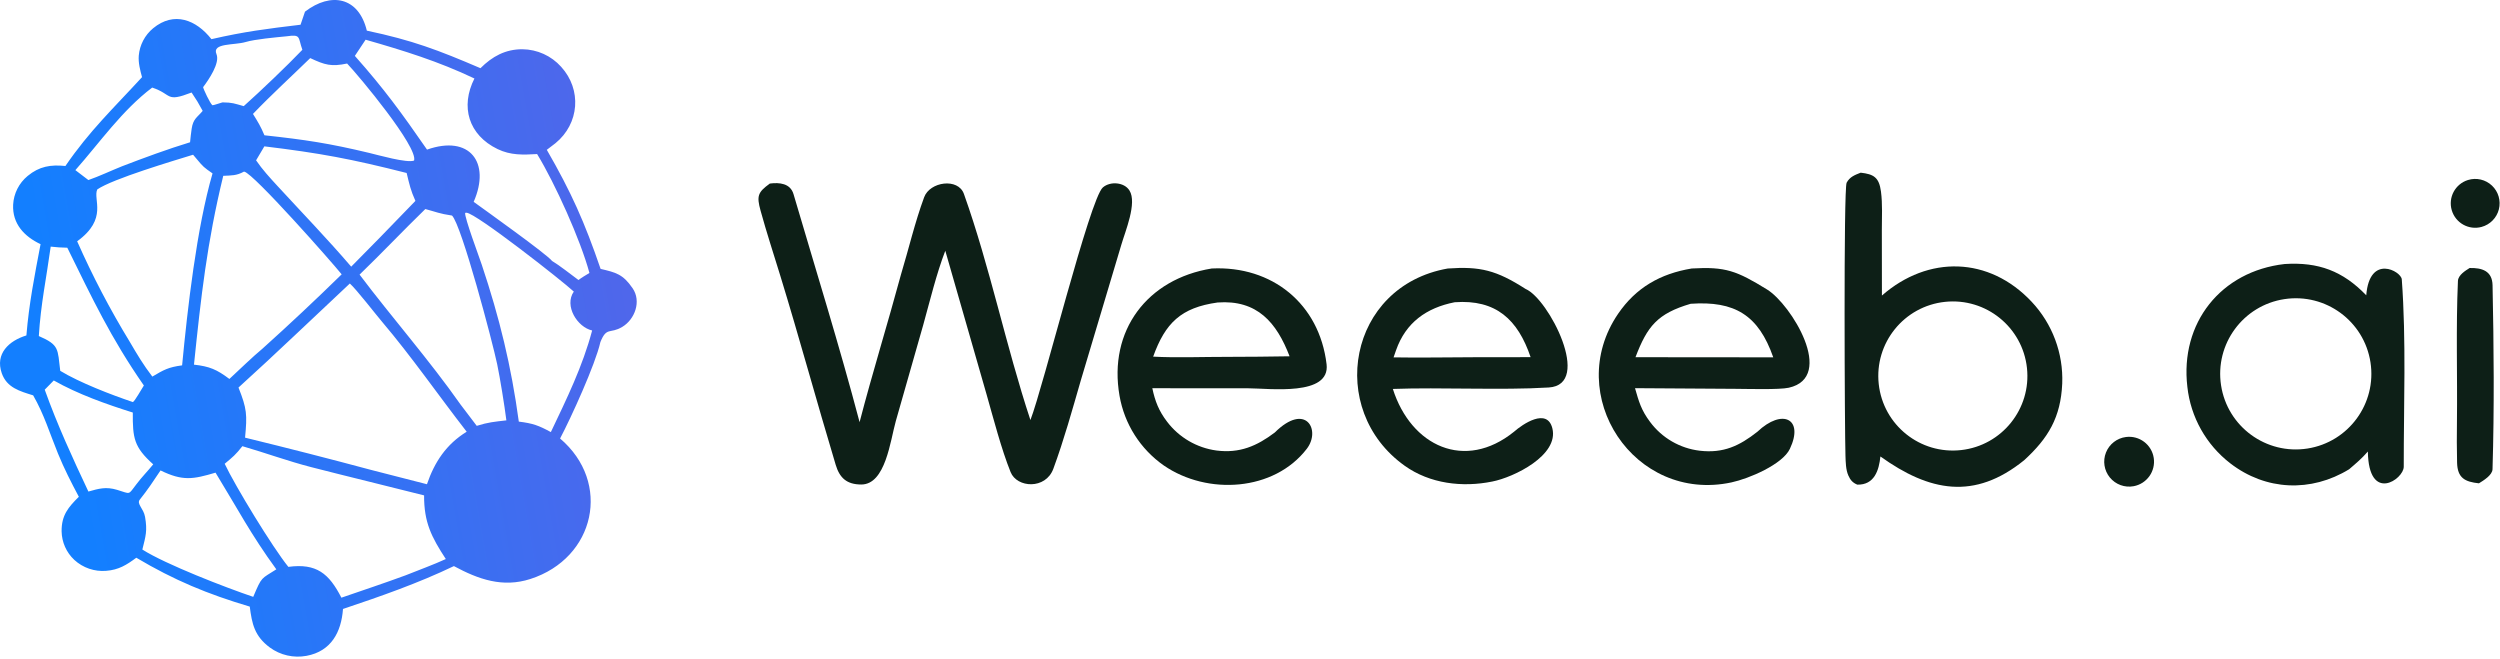
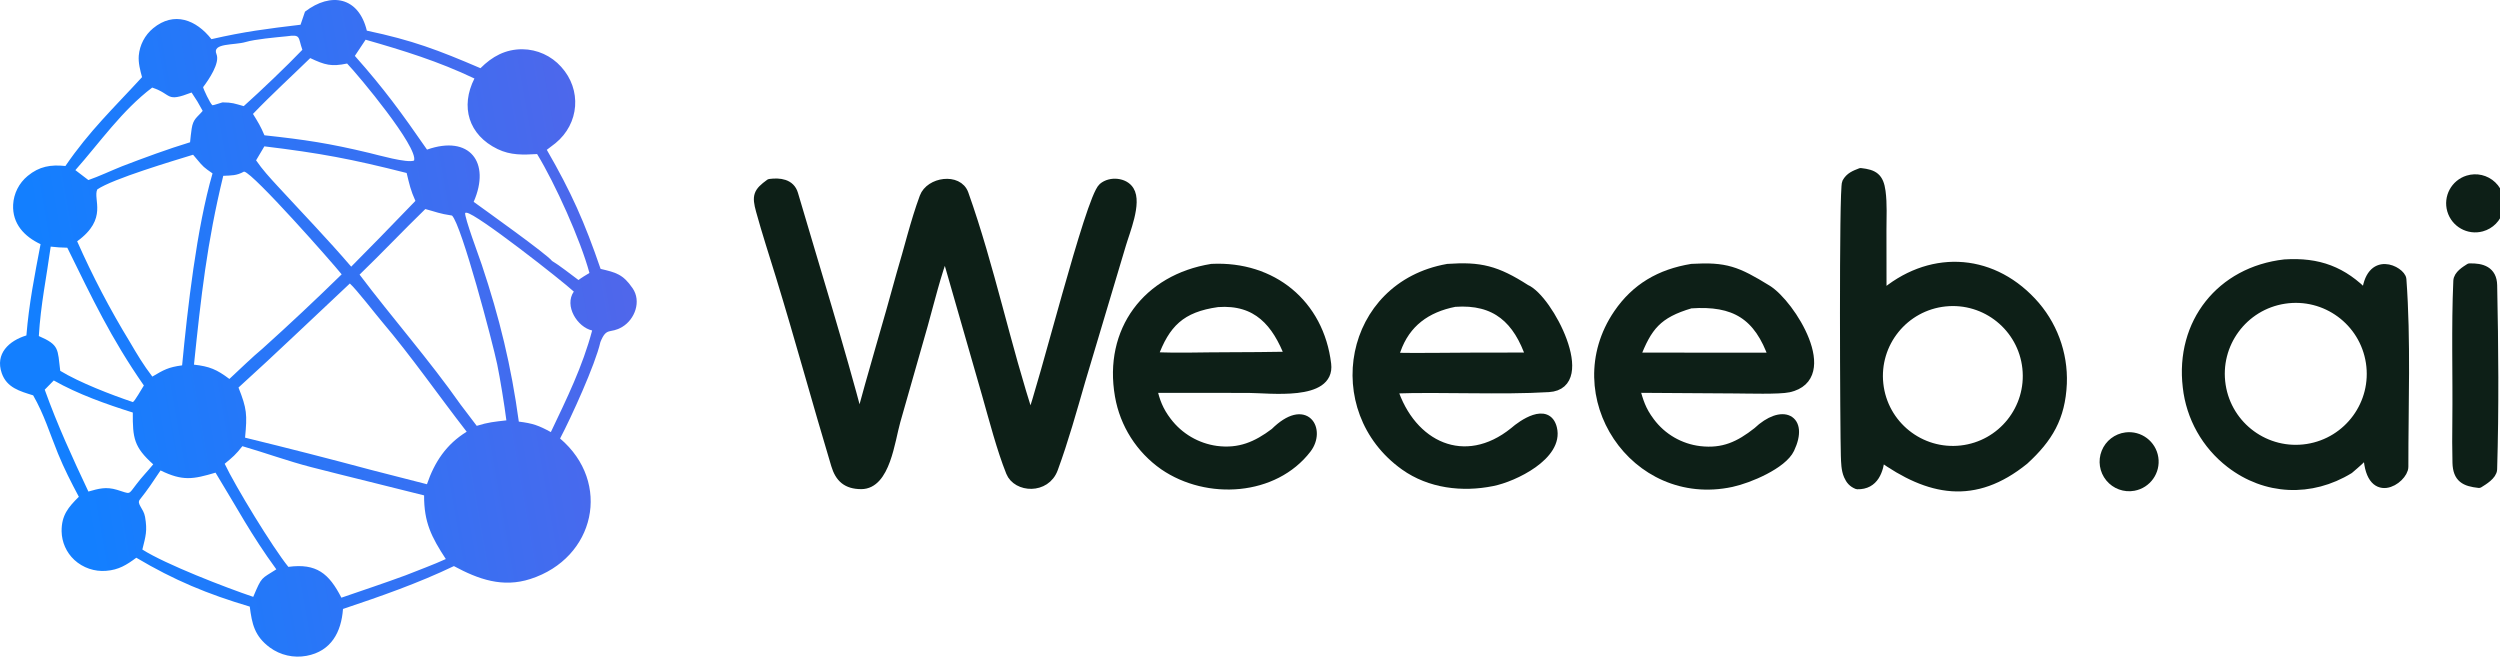
<svg xmlns="http://www.w3.org/2000/svg" viewBox="0 0 812 214" width="812" height="214" style="fill-rule:evenodd;clip-rule:evenodd;stroke-linejoin:round;stroke-miterlimit:2">
  <path d="M99.062,3.787c8.457,-6.486 17.444,-4.773 20.082,6.166c14.853,3.14 23.096,6.278 36.912,12.197c3.807,-3.805 8.079,-6.168 13.616,-6.156c4.814,0.05 9.385,2.123 12.594,5.712c6.764,7.435 5.916,18.445 -1.841,24.797c-0.923,0.744 -1.864,1.465 -2.824,2.16c7.968,13.807 12.266,23.478 17.474,38.671c4.95,1.173 7.248,1.684 10.407,6.304c2.884,4.216 0.74,10.081 -3.375,12.541c-3.99,2.39 -5.062,-0.155 -7.096,4.92c-1.661,7.36 -9.587,24.665 -13.096,31.33c16.823,14.29 11.438,38.825 -9.641,45.625c-9.003,2.905 -16.865,0.125 -24.846,-4.185c-11.621,5.575 -23.825,9.825 -36.023,13.92c-0.538,7.505 -3.847,13.745 -11.844,15.225c-4.181,0.78 -8.499,-0.2 -11.931,-2.715c-4.981,-3.705 -5.793,-7.68 -6.506,-13.275c-13.719,-4.075 -24.539,-8.555 -36.851,-15.875c-3.203,2.37 -5.721,3.935 -9.767,4.255c-3.8,0.32 -7.561,-0.97 -10.368,-3.55c-2.578,-2.405 -4.067,-5.75 -4.127,-9.275c-0.054,-5.24 2.2,-7.865 5.599,-11.225c-2.477,-4.65 -4.778,-9.145 -6.778,-14.045c-2.715,-6.65 -4.462,-12.625 -8.062,-18.9c-4.302,-1.34 -8.561,-2.47 -10.206,-7.21c-2.191,-6.305 2.322,-10.52 8.01,-12.25c0.849,-10.37 2.662,-19.435 4.602,-29.642c-5.296,-2.489 -9.195,-6.632 -8.909,-12.817c0.191,-3.639 1.903,-7.03 4.718,-9.344c3.801,-3.145 7.543,-3.72 12.26,-3.229c7.802,-11.418 15.677,-18.816 24.887,-28.859c-0.609,-2.252 -1.242,-4.615 -1.062,-6.971c0.297,-3.472 1.975,-6.679 4.659,-8.901c6.828,-5.625 14.009,-2.744 18.945,3.534c10.663,-2.451 18.043,-3.384 28.942,-4.687l1.446,-4.245Zm-46.921,149.007c-2.096,3.165 -4.326,6.5 -6.725,9.47c-1.13,1.405 1.227,2.875 1.698,5.61c0.788,4.575 0.206,6.25 -0.877,10.615c7.576,4.83 27.194,12.39 36.011,15.37c2.889,-6.805 2.513,-5.71 7.505,-8.94c-8.26,-11.32 -12.584,-19.690 -19.75,-31.4c-7.321,2.175 -10.667,2.8 -17.862,-0.725Zm61.488,-60.715c-11.913,11.13 -24.111,22.885 -36.167,33.795c2.738,6.905 2.852,8.785 2.133,16.275c13.73,3.35 27.421,6.855 41.07,10.515l18.008,4.615c2.461,-7.22 6.288,-12.99 12.906,-17.055c-9.192,-11.83 -17.82,-24.32 -27.592,-35.84c-2.022,-2.38 -8.169,-10.333 -10.359,-12.305Zm24.517,-24.185c-7.224,7.014 -14.129,14.327 -21.358,21.299c10.561,14.001 22.738,27.861 32.782,42.176l5.274,6.945c3.716,-1.17 5.721,-1.33 9.628,-1.78c-0.624,-4.91 -2.041,-13.695 -2.989,-18.24c-1.474,-7.07 -11.517,-45.106 -14.662,-48.279c-4.212,-0.633 -5.016,-1.14 -8.675,-2.121Zm-37.386,-49.025c-6.047,5.896 -12.83,12.107 -18.594,18.133c1.691,2.735 2.462,3.959 3.723,6.939c13.329,1.448 20.921,2.589 34.017,5.722c2.929,0.7 12.31,3.383 14.587,2.486c1.371,-4.363 -17.982,-27.593 -21.751,-31.515c-5.154,1.075 -7.185,0.483 -11.981,-1.765Zm-14.894,28.664l-2.69,4.542c2.033,2.994 4.474,5.639 6.917,8.296c8.019,8.72 16.266,17.242 23.977,26.241l9.254,-9.392l11.601,-11.967c-1.556,-3.455 -1.949,-5.348 -2.845,-9.067c-18.019,-4.579 -28.165,-6.454 -46.214,-8.652Zm-36.429,-19.089c-9.739,7.344 -16.974,17.778 -24.956,26.815c1.435,1.135 2.765,2.131 4.225,3.224c3.37,-1.161 7.499,-3.107 10.922,-4.474c6.952,-2.671 14.988,-5.644 22.106,-7.798c0.137,-1.472 0.31,-2.941 0.519,-4.404c0.495,-3.254 1.727,-3.587 3.583,-5.791c-1.352,-2.51 -2.018,-3.612 -3.608,-5.967c-8.593,3.308 -6.119,0.618 -12.791,-1.605Zm69.313,-15.549l-3.494,5.259c9.581,10.787 15.186,18.522 23.442,30.442c13.813,-4.876 20.776,4.117 15.151,16.964c3.738,2.713 23.822,17.028 25.463,19.201c2.179,1.269 6.382,4.561 8.577,6.189c1.094,-0.839 2.378,-1.568 3.562,-2.29c-2.898,-10.738 -11.161,-29.071 -16.996,-38.622c-4.601,0.269 -8.602,0.429 -12.843,-1.62c-9.457,-4.57 -12.146,-13.795 -7.519,-22.923c-11.718,-5.579 -22.887,-9.028 -35.343,-12.599Zm-102.283,67.208c-1.353,9.914 -3.257,18.846 -3.854,29.046c6.735,2.93 6.064,4.17 6.954,11.28l-0.028,0.005c6.232,3.8 16.627,7.81 23.618,10.16c0.607,-0.255 2.804,-4.21 3.571,-5.385c-10.71,-15.41 -16.73,-28.225 -24.867,-44.751c-2.136,-0.042 -3.279,-0.127 -5.394,-0.355Zm152.042,56.836c4.523,0.56 6.396,1.22 10.407,3.405c5.172,-10.865 10.31,-21.325 13.413,-33.005c-4.776,-1.055 -9.173,-7.975 -5.959,-12.635c-3.89,-3.596 -31.741,-25.454 -34.842,-25.611c-0.15,-0.007 -0.299,0.027 -0.448,0.041c-0.274,1.397 4.562,14.351 5.385,16.808c5.773,17.237 9.601,32.987 12.044,50.997Zm-89.299,-81.182c-2.411,1.33 -3.993,1.212 -6.7,1.351c-5.289,21.749 -7.22,39.231 -9.507,61.331c5.04,0.565 7.383,1.545 11.502,4.645c3.292,-3.04 7.405,-7.07 10.776,-9.87c8.733,-7.855 17.298,-15.895 25.692,-24.108c-3.119,-3.897 -28.525,-32.688 -31.632,-33.356c-0.043,-0.009 -0.087,0.005 -0.131,0.007Zm-61.745,67.817c-0.986,0.99 -1.965,1.99 -2.938,2.99c4.135,11.525 8.977,22.055 14.184,33.09c3.42,-0.955 5.664,-1.64 9.297,-0.56c4.618,1.375 3.459,1.84 6.389,-1.93c1.683,-2.23 3.593,-4.16 5.37,-6.345c-6.242,-5.59 -6.695,-8.52 -6.632,-16.825c-8.584,-2.7 -17.841,-5.97 -25.669,-10.42Zm45.249,-73.317c-6.326,1.957 -26.104,7.808 -31.123,11.272c-1.484,3.233 3.591,9.514 -6.529,16.841c4.974,11.249 10.683,22.159 17.089,32.654c2.48,4.23 4.346,7.395 7.328,11.295c3.747,-2.215 5.182,-3.05 9.672,-3.65c1.754,-18.445 4.721,-44.608 9.882,-62.348c-2.805,-1.956 -3.002,-2.093 -5.227,-4.774l-1.092,-1.291Zm16.012,94.662c-2.231,2.82 -3.014,3.44 -5.747,5.715c3.43,7.275 15.561,27.175 20.679,33.485c9.089,-1.225 13.188,2.105 17.227,10.01c6.885,-2.38 14.051,-4.75 20.865,-7.27c3.972,-1.59 9.264,-3.53 13.053,-5.285c-4.67,-7.14 -7.107,-11.935 -7.057,-20.675c-12.247,-3.12 -24.556,-6.055 -36.78,-9.205c-7.245,-1.865 -14.982,-4.665 -22.24,-6.775Zm14.406,-133.135c-3.712,0.368 -10.295,0.952 -13.356,1.865c-3.655,1.091 -11.017,0.248 -9.466,3.935c1.21,2.875 -2.526,8.315 -4.34,10.722c0.054,0.549 2.293,5.385 3.029,5.882c0.462,0.003 2.456,-0.726 3.271,-0.939c3.249,0.044 3.794,0.356 6.894,1.226c5.514,-4.928 14.022,-13.056 19.046,-18.303c-1.474,-4.129 -0.375,-5.059 -5.077,-4.388Z" style="fill:url(#wlg)" />
-   <path d="M604.357,56.087c4.23,0.483 5.97,1.521 6.58,6.12c0.54,4.094 0.285,8.392 0.285,12.534l0.025,21.252c15.03,-13.152 34.825,-12.701 48.635,2.02c6.74,7.17 10.32,16.75 9.93,26.585c-0.49,10.96 -4.52,17.7 -12.355,24.875c-16.21,13.115 -30.785,10.175 -46.705,-1.21c-0.45,4.47 -1.95,9.28 -7.5,9.15c-1.51,-0.615 -2.265,-1.515 -2.91,-2.97c-0.84,-1.885 -0.86,-4.36 -0.935,-6.405c-0.245,-7.11 -0.64,-86.786 0.38,-88.696c1.025,-1.913 2.665,-2.512 4.57,-3.256Zm27.425,41.951c-13.34,1.385 -23.015,13.355 -21.57,26.69c1.445,13.34 13.455,22.96 26.79,21.455c13.245,-1.495 22.79,-13.415 21.355,-26.67c-1.435,-13.25 -13.315,-22.85 -26.575,-21.475Z" style="fill:#0d1f17" />
-   <path d="M742.067,85.753c10.93,-0.697 18.87,2.247 26.49,10.16c1.08,-13.543 11.345,-7.796 11.54,-5.198c1.475,19.949 0.615,40.824 0.64,60.888c0.005,4.055 -11.41,11.935 -11.655,-4.95c-2.06,2.36 -3.71,3.72 -6.08,5.76c-12.38,7.575 -27.08,6.97 -38.6,-1.92c-7.835,-6.035 -12.87,-15 -13.945,-24.825c-2.46,-20.755 10.875,-37.566 31.61,-39.915Zm-0.08,11.4c-13.43,2.035 -22.655,14.59 -20.585,28.015c2.07,13.425 14.645,22.615 28.065,20.515c13.37,-2.095 22.525,-14.62 20.465,-27.995c-2.06,-13.38 -14.56,-22.565 -27.945,-20.535Z" style="fill:#0d1f17" />
-   <path d="M250.041,59.619c3.127,-0.411 6.664,-0.07 7.694,3.437c7.173,24.416 14.994,49.513 21.46,74.063c4.128,-15.9 9.153,-32.07 13.457,-48.004c2.519,-8.329 4.5,-16.892 7.511,-25.054c1.869,-5.067 11.029,-6.381 12.919,-1.073c8.536,23.976 13.599,49.276 21.598,73.446c4.217,-10.895 19.3,-71.892 23.528,-75.553c1.235,-1.069 3.052,-1.487 4.647,-1.296c1.605,0.192 3.109,0.883 4.001,2.297c2.531,4.016 -1.389,13.296 -2.602,17.462l-13.2,44.18c-2.817,9.725 -5.461,19.305 -8.924,28.72c-2.506,6.815 -11.814,6.25 -13.889,1.09c-3.021,-7.515 -5.526,-17.25 -7.757,-25.065l-13.453,-46.828c-2.878,7.476 -4.974,16.228 -7.153,24.053l-8.911,31.24c-1.798,6.35 -3.324,20.66 -11.249,20.635c-4.668,-0.02 -6.995,-2.105 -8.286,-6.4c-6.149,-20.435 -11.738,-41.035 -18,-61.443c-2.161,-7.037 -4.451,-14.016 -6.401,-21.114c-1.313,-4.78 -0.906,-5.95 3.01,-8.792Z" style="fill:#0d1f17;fill-rule:nonzero" />
-   <path d="M470.232,87.21c10.525,-0.741 15.785,0.55 25.32,6.666c7.425,3.127 21.835,31.107 7.48,31.982c-15.485,0.945 -35.01,-0.11 -50.635,0.47c5.915,18.585 23.4,26.785 39.365,13.89c2.705,-2.395 10.745,-7.95 12.445,-1.09c2.175,8.755 -12.485,15.9 -19.54,17.28c-9.68,1.96 -20.22,0.72 -28.425,-5.13c-25.53,-18.195 -18.385,-58.355 13.99,-64.068Zm2.25,10.958c-9.19,1.81 -15.905,6.625 -19.04,15.58c-0.275,0.77 -0.545,1.545 -0.81,2.325c8.495,0.155 17.36,-0.03 25.89,-0.045l18.62,-0.025c-4.14,-12.195 -11.205,-18.81 -24.66,-17.835Z" style="fill:#0d1f17" />
-   <path d="M549.492,87.202c10.99,-0.639 14.58,0.758 24.465,6.835c7.765,4.771 22.42,28.46 7.02,31.901c-3.085,0.685 -13.525,0.37 -17.305,0.355l-32.62,-0.215c1.265,4.41 2.01,7.125 4.9,10.975c3.855,5.185 9.67,8.56 16.085,9.335c7.735,0.91 12.95,-1.58 18.76,-6.155c8.085,-7.665 15.215,-4.275 10.555,5.555c-2.385,5.035 -13.235,9.665 -18.975,10.895c-31.525,6.76 -54.795,-28.38 -36.825,-54.755c5.785,-8.478 13.69,-13.030 23.94,-14.726Zm-0.375,11.466c-10.785,3.18 -14.08,7.29 -17.91,17.35l27.815,0.03l16.93,0.01c-4.795,-13.735 -12.54,-18.395 -26.835,-17.39Z" style="fill:#0d1f17" />
-   <path d="M393.587,87.204c19.58,-0.948 34.945,11.459 37.285,31.1c1.25,10.465 -18.49,7.84 -25.36,7.815l-31.238,-0.025c0.882,4.21 2.121,7.38 4.777,10.85c3.884,5.135 9.652,8.51 16.031,9.38c7.555,0.975 13.14,-1.445 18.96,-5.84c10.095,-10 15.06,-0.79 10.42,5.265c-10.61,13.84 -32.261,15.19 -46.442,5.45c-7.625,-5.325 -12.808,-13.475 -14.398,-22.64c-3.691,-21.17 8.979,-37.963 29.964,-41.355Zm1.89,11.045c-11.923,1.66 -17.012,6.7 -20.928,17.585c7.259,0.42 16.685,0.055 24.098,0.075c6.735,-0.01 13.475,-0.07 20.21,-0.185c-4.215,-10.970 -10.5,-18.415 -23.38,-17.475Z" style="fill:#0d1f17" />
-   <path d="M802.127,87.052c3.95,-0.099 7.355,0.894 7.455,5.582c0.415,19.86 0.585,39.93 -0.01,59.775c-0.055,1.91 -2.955,3.68 -4.42,4.575c-4.5,-0.49 -6.96,-1.675 -7.09,-6.715c-0.12,-4.435 -0.095,-8.855 -0.045,-13.29c0.17,-15.225 -0.35,-30.53 0.32,-45.731c0.085,-1.908 2.395,-3.314 3.79,-4.195Z" style="fill:#0d1f17;fill-rule:nonzero" />
-   <path d="M690.522,141.938c4.345,-0.55 8.34,2.455 9.01,6.785c0.67,4.33 -2.225,8.405 -6.535,9.2c-2.895,0.53 -5.85,-0.555 -7.715,-2.83c-1.865,-2.275 -2.35,-5.385 -1.26,-8.12c1.09,-2.735 3.575,-4.665 6.5,-5.035Z" style="fill:#0d1f17;fill-rule:nonzero" />
-   <path d="M801.587,58.471c2.74,-0.852 5.725,-0.157 7.81,1.817c2.085,1.975 2.94,4.921 2.235,7.704c-0.705,2.783 -2.855,4.969 -5.63,5.716c-4.17,1.124 -8.475,-1.3 -9.68,-5.451c-1.205,-4.151 1.135,-8.502 5.265,-9.786Z" style="fill:#0d1f17;fill-rule:nonzero" />
+   <path d="M604.357,56.087c4.23,0.483 5.97,1.521 6.58,6.12c0.54,4.094 0.285,8.392 0.285,12.534l0.025,21.252c15.03,-13.152 34.825,-12.701 48.635,2.02c6.74,7.17 10.32,16.75 9.93,26.585c-0.49,10.96 -4.52,17.7 -12.355,24.875c-16.21,13.115 -30.785,10.175 -46.705,-1.21c-0.45,4.47 -1.95,9.28 -7.5,9.15c-1.51,-0.615 -2.265,-1.515 -2.91,-2.97c-0.84,-1.885 -0.86,-4.36 -0.935,-6.405c-0.245,-7.11 -0.64,-86.786 0.38,-88.696c1.025,-1.913 2.665,-2.512 4.57,-3.256Zm27.425,41.951c-13.34,1.385 -23.015,13.355 -21.57,26.69c1.445,13.34 13.455,22.96 26.79,21.455c13.245,-1.495 22.79,-13.415 21.355,-26.67c-1.435,-13.25 -13.315,-22.85 -26.575,-21.475Z" style="fill:#0d1f17;stroke:#0d1f17;stroke-width:3" />
+   <path d="M742.067,85.753c10.93,-0.697 18.87,2.247 26.49,10.16c1.08,-13.543 11.345,-7.796 11.54,-5.198c1.475,19.949 0.615,40.824 0.64,60.888c0.005,4.055 -11.41,11.935 -11.655,-4.95c-2.06,2.36 -3.71,3.72 -6.08,5.76c-12.38,7.575 -27.08,6.97 -38.6,-1.92c-7.835,-6.035 -12.87,-15 -13.945,-24.825c-2.46,-20.755 10.875,-37.566 31.61,-39.915Zm-0.08,11.4c-13.43,2.035 -22.655,14.59 -20.585,28.015c2.07,13.425 14.645,22.615 28.065,20.515c13.37,-2.095 22.525,-14.62 20.465,-27.995c-2.06,-13.38 -14.56,-22.565 -27.945,-20.535Z" style="fill:#0d1f17;stroke:#0d1f17;stroke-width:3" />
+   <path d="M250.041,59.619c3.127,-0.411 6.664,-0.07 7.694,3.437c7.173,24.416 14.994,49.513 21.46,74.063c4.128,-15.9 9.153,-32.07 13.457,-48.004c2.519,-8.329 4.5,-16.892 7.511,-25.054c1.869,-5.067 11.029,-6.381 12.919,-1.073c8.536,23.976 13.599,49.276 21.598,73.446c4.217,-10.895 19.3,-71.892 23.528,-75.553c1.235,-1.069 3.052,-1.487 4.647,-1.296c1.605,0.192 3.109,0.883 4.001,2.297c2.531,4.016 -1.389,13.296 -2.602,17.462l-13.2,44.18c-2.817,9.725 -5.461,19.305 -8.924,28.72c-2.506,6.815 -11.814,6.25 -13.889,1.09c-3.021,-7.515 -5.526,-17.25 -7.757,-25.065l-13.453,-46.828c-2.878,7.476 -4.974,16.228 -7.153,24.053l-8.911,31.24c-1.798,6.35 -3.324,20.66 -11.249,20.635c-4.668,-0.02 -6.995,-2.105 -8.286,-6.4c-6.149,-20.435 -11.738,-41.035 -18,-61.443c-2.161,-7.037 -4.451,-14.016 -6.401,-21.114c-1.313,-4.78 -0.906,-5.95 3.01,-8.792Z" style="fill:#0d1f17;fill-rule:nonzero;stroke:#0d1f17;stroke-width:3" />
+   <path d="M470.232,87.21c10.525,-0.741 15.785,0.55 25.32,6.666c7.425,3.127 21.835,31.107 7.48,31.982c-15.485,0.945 -35.01,-0.11 -50.635,0.47c5.915,18.585 23.4,26.785 39.365,13.89c2.705,-2.395 10.745,-7.95 12.445,-1.09c2.175,8.755 -12.485,15.9 -19.54,17.28c-9.68,1.96 -20.22,0.72 -28.425,-5.13c-25.53,-18.195 -18.385,-58.355 13.99,-64.068Zm2.25,10.958c-9.19,1.81 -15.905,6.625 -19.04,15.58c-0.275,0.77 -0.545,1.545 -0.81,2.325c8.495,0.155 17.36,-0.03 25.89,-0.045l18.62,-0.025c-4.14,-12.195 -11.205,-18.81 -24.66,-17.835Z" style="fill:#0d1f17;stroke:#0d1f17;stroke-width:3" />
+   <path d="M549.492,87.202c10.99,-0.639 14.58,0.758 24.465,6.835c7.765,4.771 22.42,28.46 7.02,31.901c-3.085,0.685 -13.525,0.37 -17.305,0.355l-32.62,-0.215c1.265,4.41 2.01,7.125 4.9,10.975c3.855,5.185 9.67,8.56 16.085,9.335c7.735,0.91 12.95,-1.58 18.76,-6.155c8.085,-7.665 15.215,-4.275 10.555,5.555c-2.385,5.035 -13.235,9.665 -18.975,10.895c-31.525,6.76 -54.795,-28.38 -36.825,-54.755c5.785,-8.478 13.69,-13.030 23.94,-14.726Zm-0.375,11.466c-10.785,3.18 -14.08,7.29 -17.91,17.35l27.815,0.03l16.93,0.01c-4.795,-13.735 -12.54,-18.395 -26.835,-17.39Z" style="fill:#0d1f17;stroke:#0d1f17;stroke-width:3" />
+   <path d="M393.587,87.204c19.58,-0.948 34.945,11.459 37.285,31.1c1.25,10.465 -18.49,7.84 -25.36,7.815l-31.238,-0.025c0.882,4.21 2.121,7.38 4.777,10.85c3.884,5.135 9.652,8.51 16.031,9.38c7.555,0.975 13.14,-1.445 18.96,-5.84c10.095,-10 15.06,-0.79 10.42,5.265c-10.61,13.84 -32.261,15.19 -46.442,5.45c-7.625,-5.325 -12.808,-13.475 -14.398,-22.64c-3.691,-21.17 8.979,-37.963 29.964,-41.355Zm1.89,11.045c-11.923,1.66 -17.012,6.7 -20.928,17.585c7.259,0.42 16.685,0.055 24.098,0.075c6.735,-0.01 13.475,-0.07 20.21,-0.185c-4.215,-10.970 -10.5,-18.415 -23.38,-17.475Z" style="fill:#0d1f17;stroke:#0d1f17;stroke-width:3" />
+   <path d="M802.127,87.052c3.95,-0.099 7.355,0.894 7.455,5.582c0.415,19.86 0.585,39.93 -0.01,59.775c-0.055,1.91 -2.955,3.68 -4.42,4.575c-4.5,-0.49 -6.96,-1.675 -7.09,-6.715c-0.12,-4.435 -0.095,-8.855 -0.045,-13.29c0.17,-15.225 -0.35,-30.53 0.32,-45.731c0.085,-1.908 2.395,-3.314 3.79,-4.195Z" style="fill:#0d1f17;fill-rule:nonzero;stroke:#0d1f17;stroke-width:3" />
+   <path d="M690.522,141.938c4.345,-0.55 8.34,2.455 9.01,6.785c0.67,4.33 -2.225,8.405 -6.535,9.2c-2.895,0.53 -5.85,-0.555 -7.715,-2.83c-1.865,-2.275 -2.35,-5.385 -1.26,-8.12c1.09,-2.735 3.575,-4.665 6.5,-5.035Z" style="fill:#0d1f17;fill-rule:nonzero;stroke:#0d1f17;stroke-width:3" />
+   <path d="M801.587,58.471c2.74,-0.852 5.725,-0.157 7.81,1.817c2.085,1.975 2.94,4.921 2.235,7.704c-0.705,2.783 -2.855,4.969 -5.63,5.716c-4.17,1.124 -8.475,-1.3 -9.68,-5.451c-1.205,-4.151 1.135,-8.502 5.265,-9.786Z" style="fill:#0d1f17;fill-rule:nonzero;stroke:#0d1f17;stroke-width:3" />
  <defs>
    <linearGradient id="wlg" x1="0" y1="0" x2="1" y2="0" gradientUnits="userSpaceOnUse" gradientTransform="matrix(-408.239,68.443,-68.443,-408.239,516.2959,581.8202)">
      <stop offset="0" style="stop-color:#9849d2;stop-opacity:1" />
      <stop offset="1" style="stop-color:#137fff;stop-opacity:1" />
    </linearGradient>
  </defs>
</svg>
